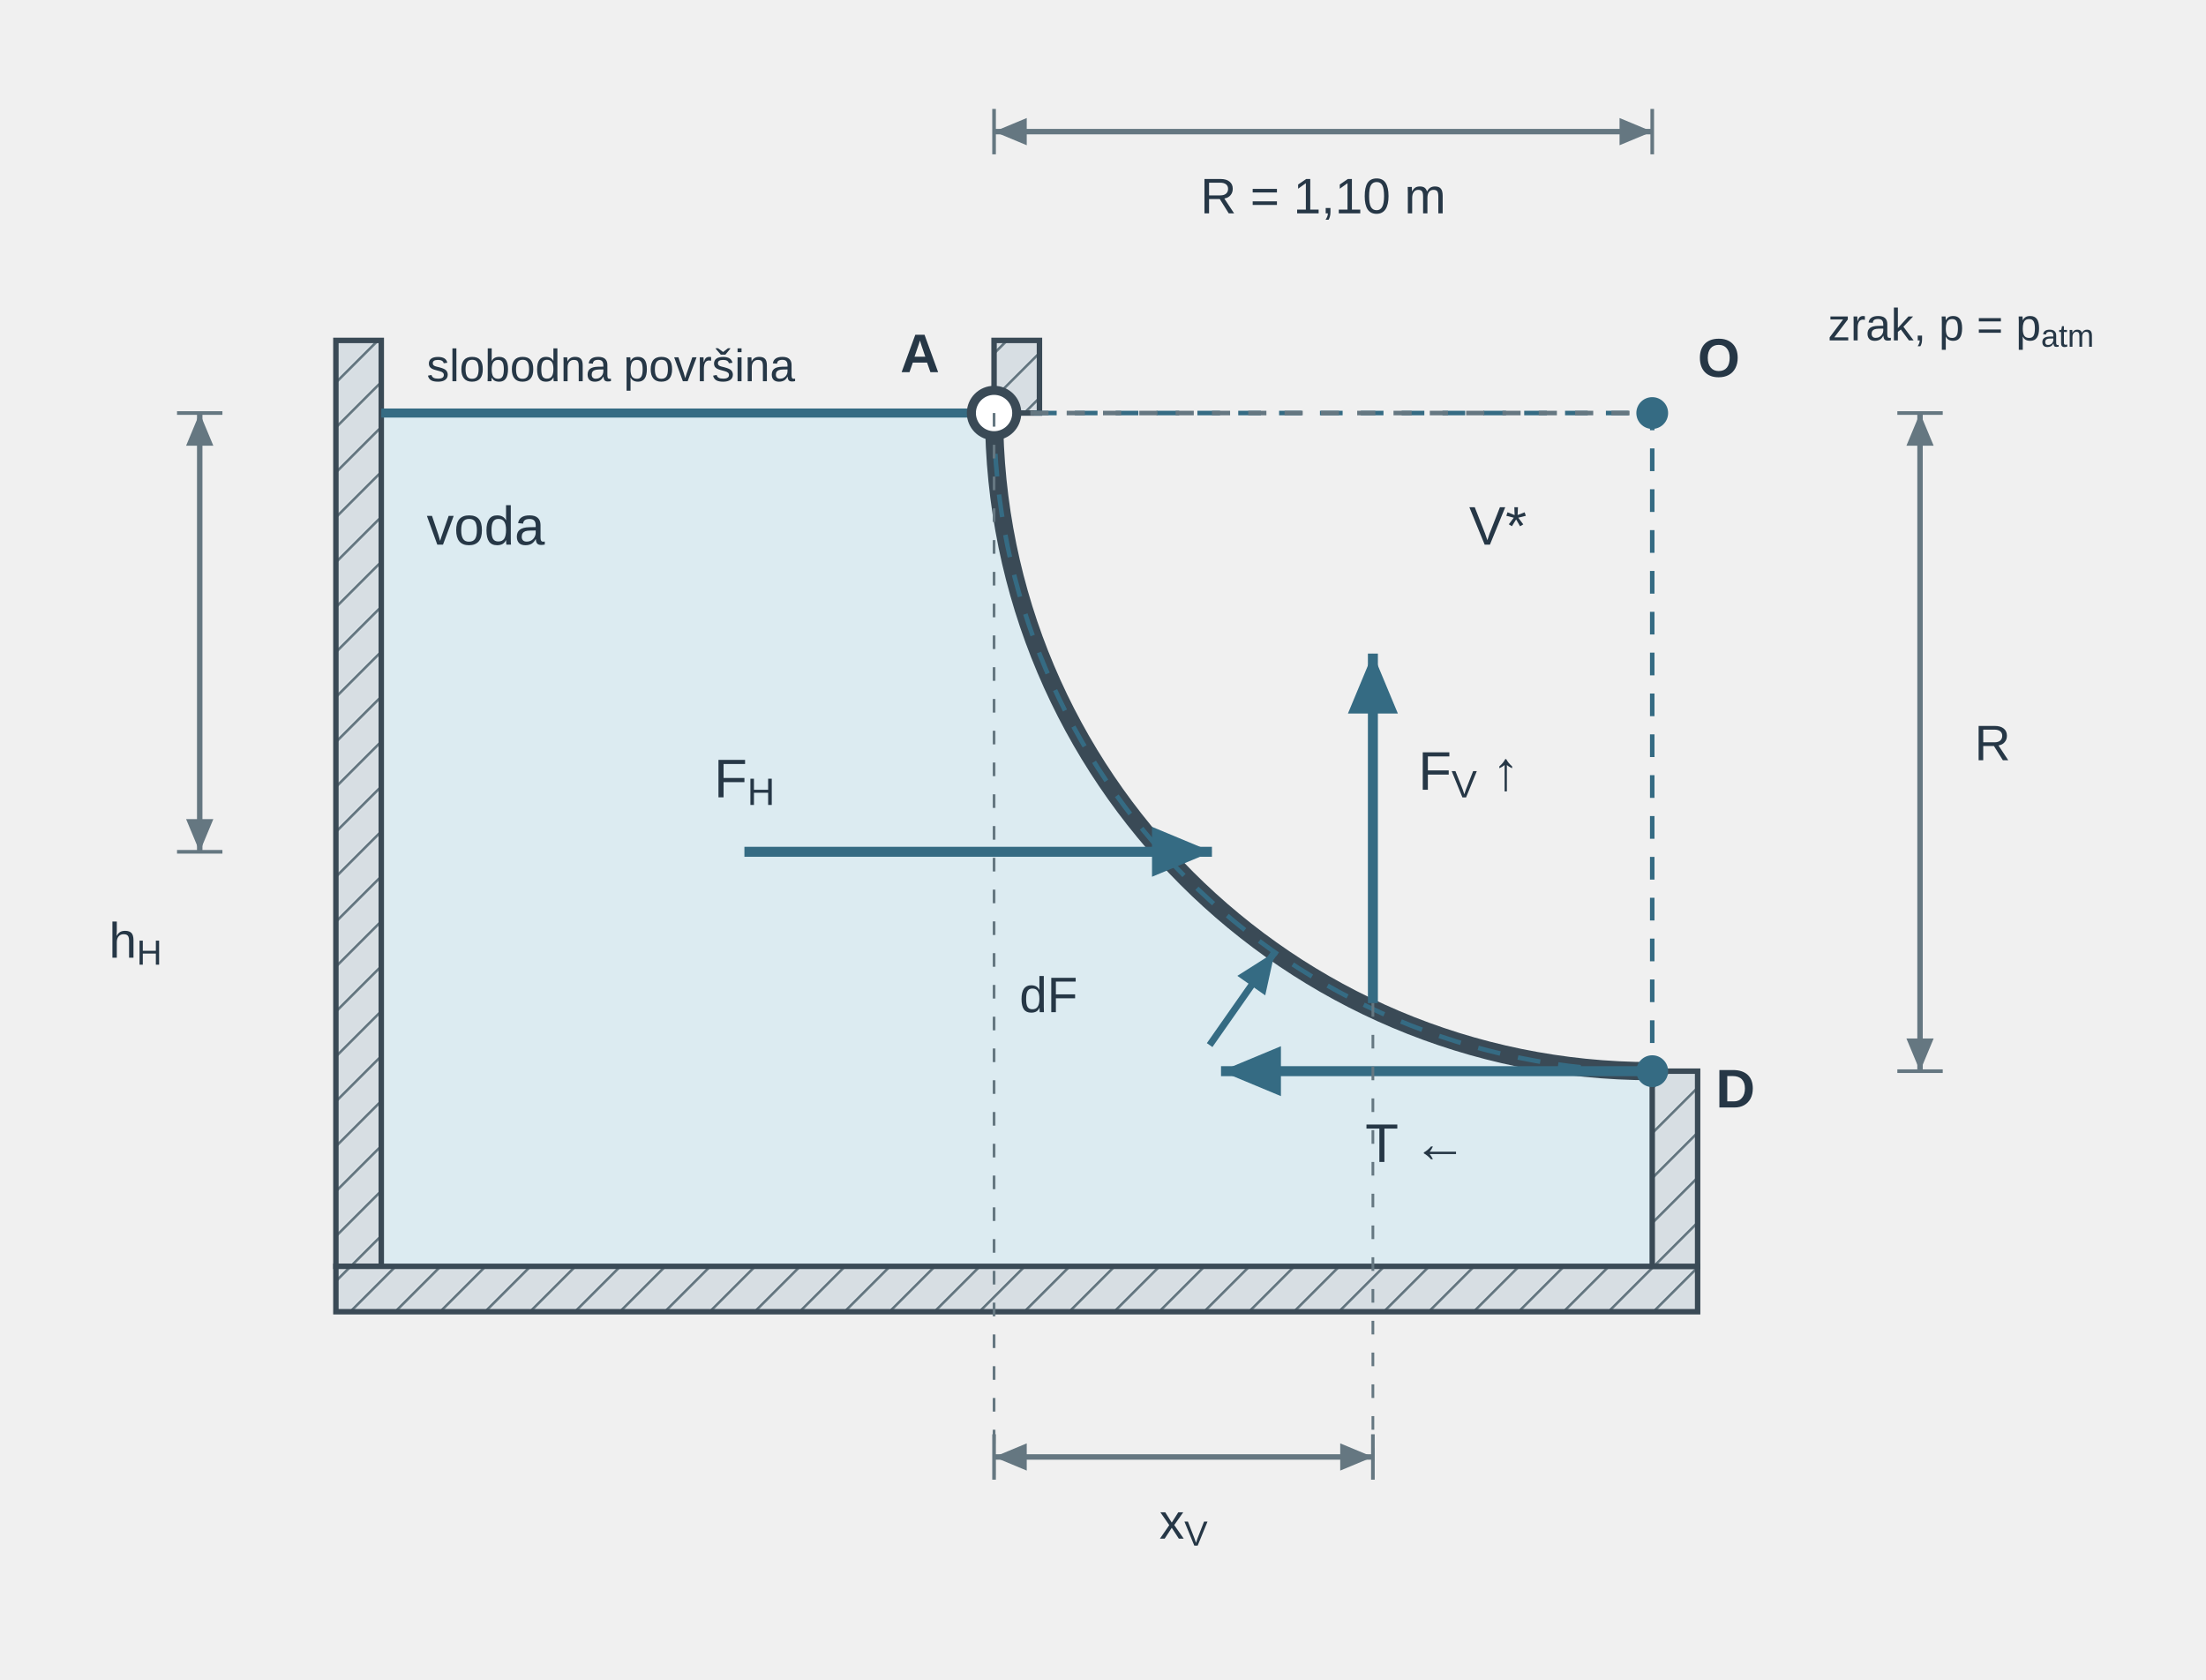
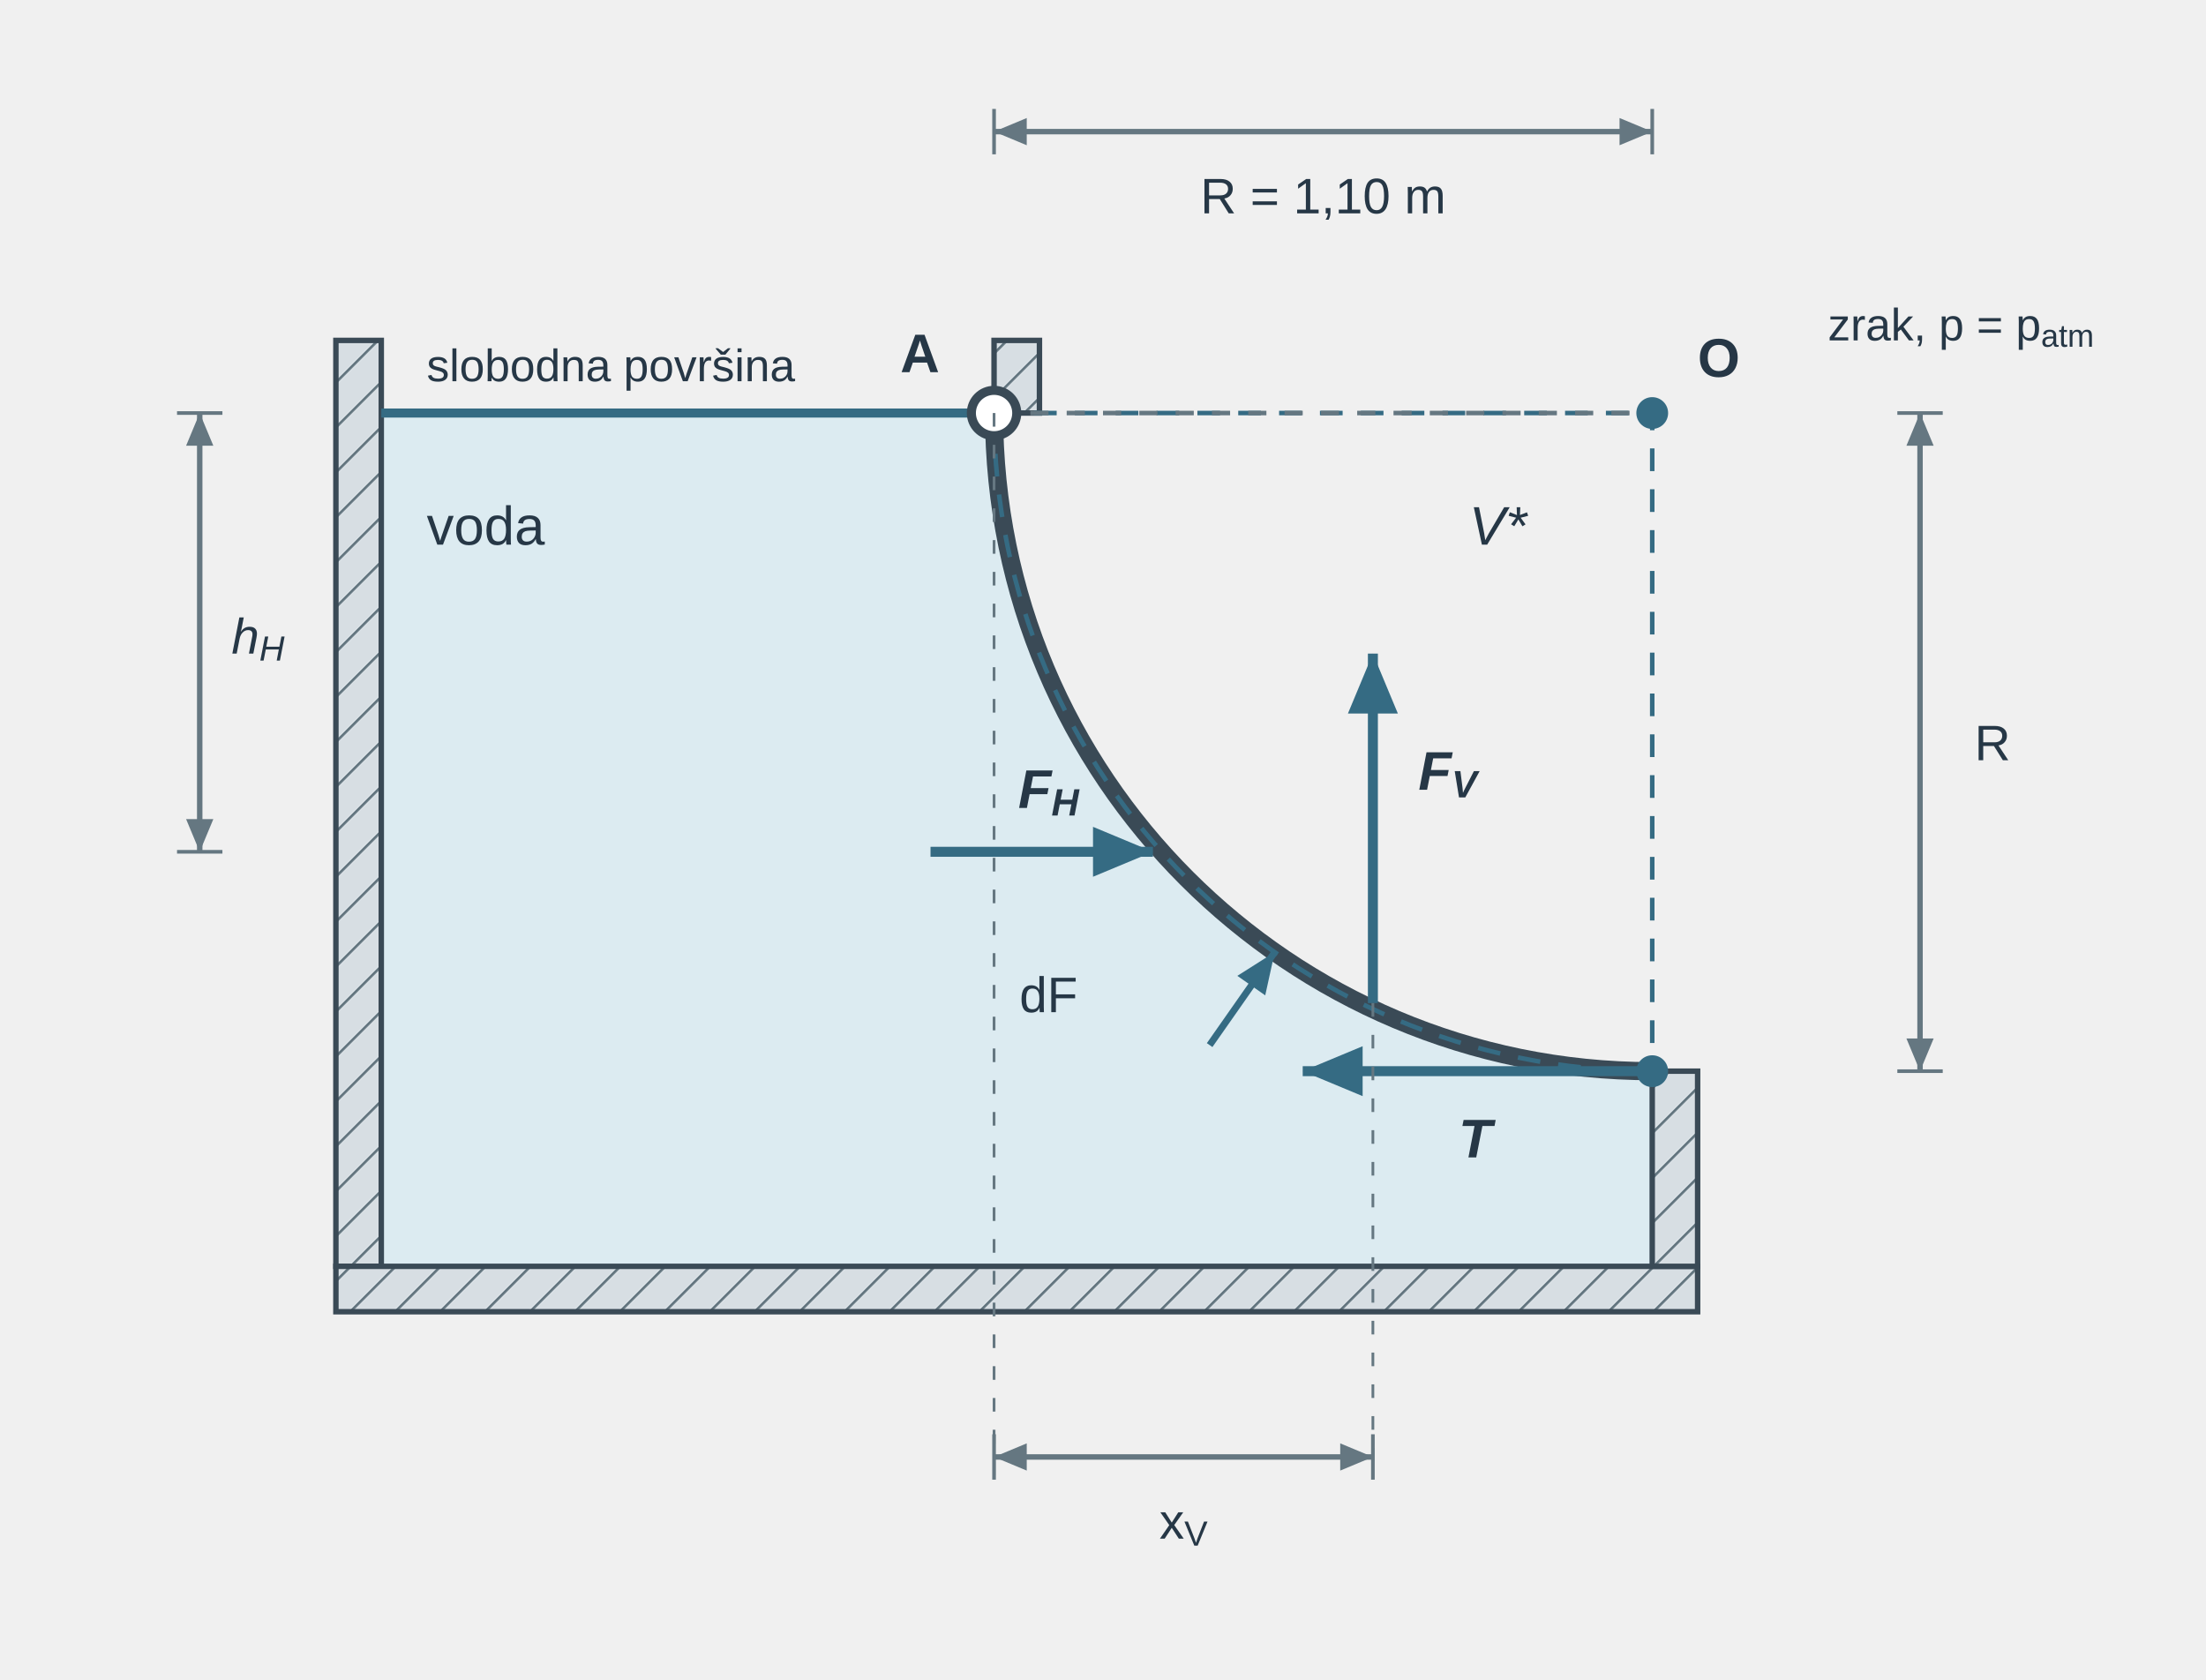
<svg xmlns="http://www.w3.org/2000/svg" viewBox="0 0 486 370" role="img" aria-labelledby="u06c1ps_title u06c1ps_desc" preserveAspectRatio="xMidYMid meet" style="display:block;width:100%;max-width:486px;height:auto;">
  <defs>
    <pattern id="u06c1ps_hatch" width="7" height="7" patternUnits="userSpaceOnUse" patternTransform="rotate(45)">
      <rect width="7" height="7" fill="#d7dee3" />
      <line x1="0" y1="0" x2="0" y2="7" stroke="#657781" stroke-width="1.1" />
    </pattern>
    <marker id="u06c1ps_fR" markerWidth="7" markerHeight="5" refX="6.5" refY="2.5" orient="auto">
      <path d="M0,0 L0,5 L7,2.5 z" fill="#356b83" />
    </marker>
    <marker id="u06c1ps_fG" markerWidth="7" markerHeight="5" refX="6.5" refY="2.5" orient="auto">
      <path d="M0,0 L0,5 L7,2.5 z" fill="#356b83" />
    </marker>
    <marker id="u06c1ps_dim" markerWidth="7" markerHeight="6" refX="7" refY="3" orient="auto">
      <path d="M0,0 L0,6 L7,3 z" fill="#356b83" />
    </marker>
    <marker id="u06c1ps_dimL" markerWidth="7" markerHeight="6" refX="7" refY="3" orient="auto-start-reverse">
      <path d="M0,0 L0,6 L7,3 z" fill="#356b83" />
    </marker>
    <marker id="u05p6_force" markerWidth="6" markerHeight="5" refX="6" refY="2.5" orient="auto">
      <path d="M0 0 L0 5 L6 2.5 Z" fill="#356b83" stroke="none" stroke-width="1.2" />
    </marker>
    <marker id="u05p6_green" markerWidth="6" markerHeight="5" refX="6" refY="2.5" orient="auto">
      <path d="M0 0 L0 5 L6 2.5 Z" fill="#356b83" stroke="none" stroke-width="1.2" />
    </marker>
    <marker id="u05p6_normal" markerWidth="6" markerHeight="5" refX="6" refY="2.5" orient="auto">
      <path d="M0 0 L0 5 L6 2.5 Z" fill="#356b83" stroke="none" stroke-width="1.2" />
    </marker>
    <marker id="u05p6_axis" markerWidth="6" markerHeight="5" refX="6" refY="2.5" orient="auto">
      <path d="M0 0 L0 5 L6 2.5 Z" fill="#3a4a56" stroke="none" stroke-width="1.2" />
    </marker>
    <marker id="u05p6_dim" markerWidth="6" markerHeight="5" refX="6" refY="2.5" orient="auto">
      <path d="M0 0 L0 5 L6 2.5 Z" fill="#657781" stroke="none" stroke-width="1.2" />
    </marker>
    <marker id="u05p6_dimL" markerWidth="6" markerHeight="5" refX="6" refY="2.5" orient="auto-start-reverse">
      <path d="M0 0 L0 5 L6 2.5 Z" fill="#657781" stroke="none" stroke-width="1.2" />
    </marker>
    <pattern id="u05p6_hatch" width="7" height="7" patternUnits="userSpaceOnUse" patternTransform="rotate(45)">
      <rect x="0" y="0" width="7" height="7" fill="#d7dee3" stroke="none" stroke-width="1.2" />
      <line x1="0" y1="0" x2="0" y2="7" stroke="#657781" stroke-width="1.1" />
    </pattern>
  </defs>
  <g id="u06c1ps_title-scene-1" transform="translate(9 -59)">
    <g id="u05p6_geometry">
      <path d="M75 150 H210 V150 A145 145 0 0 0 355 295 V338 H75 Z" fill="#dcebf1" stroke="none" stroke-width="1.2" id="u05p6_water-domain" />
      <rect x="65" y="134" width="10" height="204" fill="url(#u05p6_hatch)" stroke="#3a4a56" stroke-width="1.2" />
      <rect x="65" y="338" width="300" height="10" fill="url(#u05p6_hatch)" stroke="#3a4a56" stroke-width="1.2" />
      <rect x="210" y="134" width="10" height="16" fill="url(#u05p6_hatch)" stroke="#3a4a56" stroke-width="1.2" />
      <rect x="355" y="295" width="10" height="43" fill="url(#u05p6_hatch)" stroke="#3a4a56" stroke-width="1.2" />
      <line x1="75" y1="150" x2="210" y2="150" stroke="#356b83" stroke-width="2" />
      <path d="M210 150 A145 145 0 0 0 355 295" fill="none" stroke="#3a4a56" stroke-width="4" id="u05p6_arc" data-cx="355" data-cy="150" data-radius="145" />
      <path d="M210 150 A145 145 0 0 0 355 295 V150 H210 Z" fill="none" stroke="#356b83" stroke-width="1" stroke-dasharray="5,4" id="u05p6_aux-volume" />
      <line x1="210" y1="150" x2="355" y2="150" stroke="#657781" stroke-width="1" stroke-dasharray="4,4" />
      <circle cx="355" cy="150" r="3.5" fill="#356b83" />
      <text x="365" y="142" font-family="Arial, Liberation Sans, sans-serif" font-size="12" fill="#263746" text-anchor="start" font-weight="700">O</text>
      <circle cx="210" cy="150" r="5" fill="#ffffff" stroke="#3a4a56" stroke-width="2" />
      <text x="198" y="141" font-family="Arial, Liberation Sans, sans-serif" font-size="12" fill="#263746" text-anchor="end" font-weight="700">A</text>
      <circle cx="355" cy="295" r="3.5" fill="#356b83" />
-       <text x="369" y="303" font-family="Arial, Liberation Sans, sans-serif" font-size="12" fill="#263746" text-anchor="start" font-weight="700">D</text>
      <text x="85" y="179" font-family="Arial, Liberation Sans, sans-serif" font-size="12" fill="#263746" text-anchor="start">voda</text>
      <text x="85" y="143" font-family="Arial, Liberation Sans, sans-serif" font-size="10" fill="#263746" text-anchor="start">slobodna površina</text>
      <text x="423" y="134" font-family="Arial, Liberation Sans, sans-serif" font-size="10" fill="#263746" text-anchor="middle">zrak, p = p<tspan baseline-shift="sub" font-size="0.7em">atm</tspan>
      </text>
-       <line x1="155" y1="246.667" x2="258" y2="246.667" stroke="#356b83" stroke-width="2.2" marker-end="url(#u05p6_force)" id="u05p6_FH" />
-       <text x="155" y="234.667" font-family="Arial, Liberation Sans, sans-serif" font-size="12" fill="#263746" text-anchor="middle">F<tspan baseline-shift="sub" font-size="0.7em">H</tspan>
+       <line x1="196" y1="246.667" x2="245" y2="246.667" stroke="#356b83" stroke-width="2.2" marker-end="url(#u05p6_force)" id="u05p6_FH" />
+       <text x="222" y="237" font-family="Arial, Liberation Sans, sans-serif" font-size="12" font-style="italic" font-weight="700" fill="#263746" text-anchor="middle">F<tspan baseline-shift="sub" font-size="0.7em">H</tspan>
      </text>
      <line x1="293.46" y1="280" x2="293.46" y2="203" stroke="#356b83" stroke-width="2.2" marker-end="url(#u05p6_force)" id="u05p6_FV" />
-       <text x="303.46" y="233" font-family="Arial, Liberation Sans, sans-serif" font-size="12" fill="#263746" text-anchor="start">F<tspan baseline-shift="sub" font-size="0.7em">V</tspan> ↑</text>
-       <line x1="355" y1="295" x2="260" y2="295" stroke="#356b83" stroke-width="2.2" marker-end="url(#u05p6_green)" />
-       <text x="303" y="315" font-family="Arial, Liberation Sans, sans-serif" font-size="12" fill="#263746" text-anchor="middle">T ←</text>
-       <text x="321" y="179" font-family="Arial, Liberation Sans, sans-serif" font-size="12" fill="#263746" text-anchor="middle">V*</text>
+       <text x="303.46" y="233" font-family="Arial, Liberation Sans, sans-serif" font-size="12" fill="#263746" text-anchor="start" font-style="italic" font-weight="700">F<tspan baseline-shift="sub" font-size="0.7em">V</tspan>
+       </text>
+       <line x1="355" y1="295" x2="278" y2="295" stroke="#356b83" stroke-width="2.2" marker-end="url(#u05p6_green)" />
+       <text x="316" y="314" font-family="Arial, Liberation Sans, sans-serif" font-size="12" font-style="italic" font-weight="700" fill="#263746" text-anchor="middle">T</text>
+       <text x="321" y="179" font-family="Arial, Liberation Sans, sans-serif" font-size="12" font-style="italic" fill="#263746" text-anchor="middle">V*</text>
      <line x1="409" y1="150" x2="419" y2="150" stroke="#657781" stroke-width="0.8" />
      <line x1="409" y1="295" x2="419" y2="295" stroke="#657781" stroke-width="0.8" />
      <line x1="414" y1="150" x2="414" y2="295" stroke="#657781" stroke-width="1.2" marker-start="url(#u05p6_dimL)" marker-end="url(#u05p6_dim)" />
      <text x="426" y="226.5" font-family="Arial, Liberation Sans, sans-serif" font-size="11" fill="#263746" text-anchor="start">R</text>
      <line x1="30" y1="150" x2="40" y2="150" stroke="#657781" stroke-width="0.8" />
      <line x1="30" y1="246.667" x2="40" y2="246.667" stroke="#657781" stroke-width="0.8" />
      <line x1="35" y1="150" x2="35" y2="246.667" stroke="#657781" stroke-width="1.2" marker-start="url(#u05p6_dimL)" marker-end="url(#u05p6_dim)" />
-       <text x="15" y="270" font-family="Arial, Liberation Sans, sans-serif" font-size="11" fill="#263746" text-anchor="start">h<tspan baseline-shift="sub" font-size="0.7em">H</tspan>
+       <text x="42" y="203" font-family="Arial, Liberation Sans, sans-serif" font-size="11" font-style="italic" fill="#263746" text-anchor="start">h<tspan baseline-shift="sub" font-size="0.7em">H</tspan>
      </text>
      <line x1="210" y1="375" x2="210" y2="385" stroke="#657781" stroke-width="0.8" />
      <line x1="293.46" y1="375" x2="293.46" y2="385" stroke="#657781" stroke-width="0.8" />
      <line x1="210" y1="380" x2="293.46" y2="380" stroke="#657781" stroke-width="1.2" marker-start="url(#u05p6_dimL)" marker-end="url(#u05p6_dim)" />
      <text x="251.73" y="398" font-family="Arial, Liberation Sans, sans-serif" font-size="11" fill="#263746" text-anchor="middle">x<tspan baseline-shift="sub" font-size="0.7em">V</tspan>
      </text>
      <line x1="210" y1="150" x2="210" y2="385" stroke="#657781" stroke-width="0.6" stroke-dasharray="3,4" />
      <line x1="293.46" y1="280" x2="293.46" y2="385" stroke="#657781" stroke-width="0.6" stroke-dasharray="3,4" />
      <line x1="210" y1="83" x2="210" y2="93" stroke="#657781" stroke-width="0.8" />
      <line x1="355" y1="83" x2="355" y2="93" stroke="#657781" stroke-width="0.8" />
      <line x1="210" y1="88" x2="355" y2="88" stroke="#657781" stroke-width="1.2" marker-start="url(#u05p6_dimL)" marker-end="url(#u05p6_dim)" />
      <text x="282.5" y="106" font-family="Arial, Liberation Sans, sans-serif" font-size="11" fill="#263746" text-anchor="middle">R = 1,10 m</text>
      <line x1="257.492" y1="289.256" x2="271.831" y2="268.777" stroke="#356b83" stroke-width="1.5" marker-end="url(#u05p6_normal)" id="u05p6_normal-vector" />
      <text x="222" y="282" font-family="Arial, Liberation Sans, sans-serif" font-size="11" fill="#263746" text-anchor="middle">dF</text>
    </g>
  </g>
</svg>
